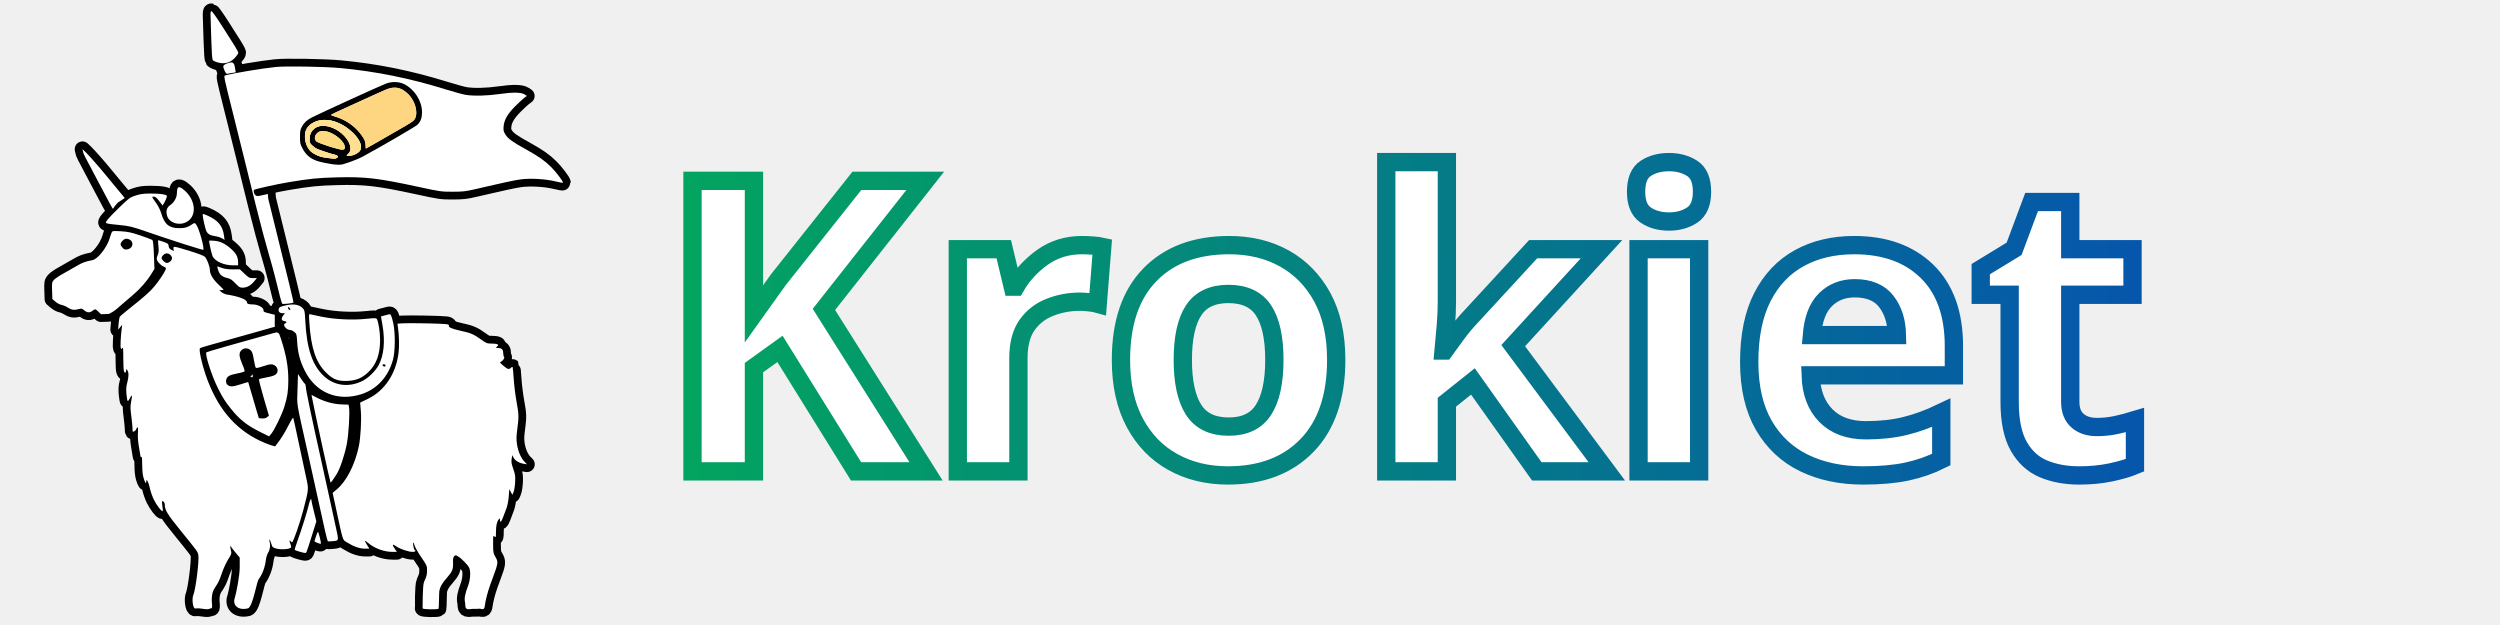
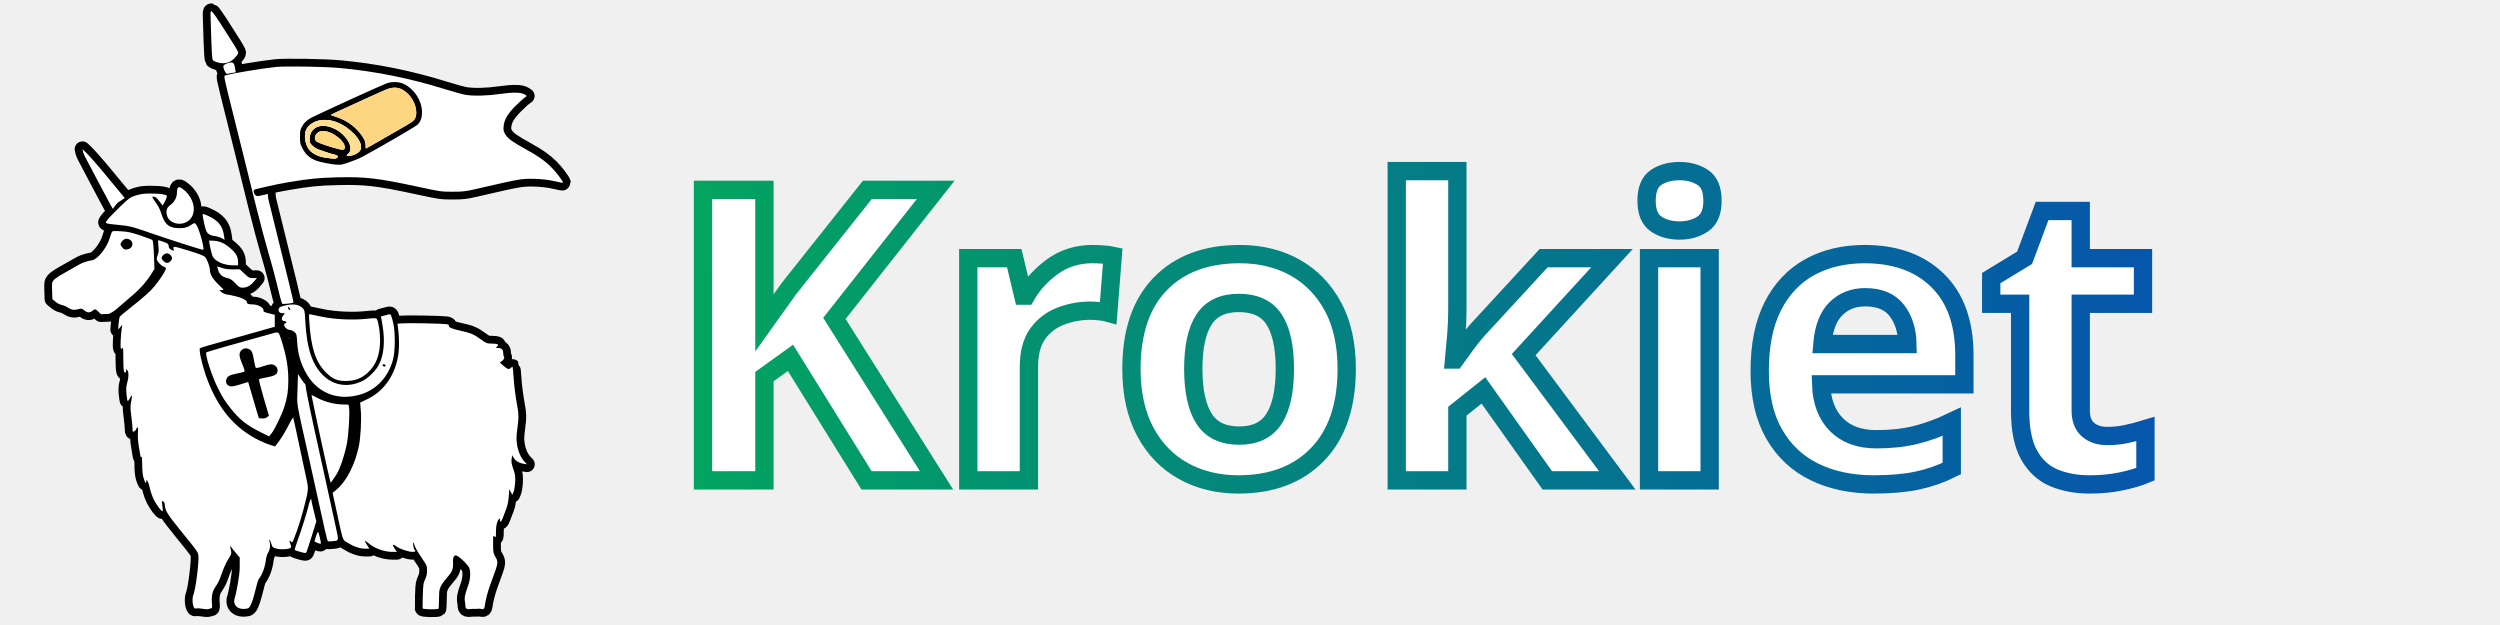
<svg xmlns="http://www.w3.org/2000/svg" xmlns:xlink="http://www.w3.org/1999/xlink" width="4096" height="1024" viewBox="0 0 4096 1024" version="1.1" id="svg1">
  <defs id="defs1">
    <linearGradient id="linearGradient6">
      <stop style="stop-color:#0900ff;stop-opacity:1;" offset="0" id="stop6" />
      <stop style="stop-color:#00ea1b;stop-opacity:1;" offset="1" id="stop7" />
    </linearGradient>
    <rect x="1203.616" y="124.871" width="2816.531" height="835.941" id="rect1" />
    <clipPath clipPathUnits="userSpaceOnUse" id="clipPath24">
      <rect style="fill:none;stroke:#000000;stroke-width:1;stroke-linecap:butt;stroke-linejoin:bevel;paint-order:stroke markers fill;stop-color:#000000" id="rect24" width="45" height="77.937" x="251.534" y="222.735" />
    </clipPath>
    <linearGradient id="swatch21">
      <stop style="stop-color:#ffffff;stop-opacity:1;" offset="0" id="stop21" />
    </linearGradient>
    <clipPath clipPathUnits="userSpaceOnUse" id="clipPath16">
      <rect style="fill:none;stroke:#000000;stroke-linecap:butt;stroke-linejoin:bevel;paint-order:stroke markers fill;stop-color:#000000" id="rect15" width="45.034" height="38.956" x="262.483" y="121.001" />
    </clipPath>
    <clipPath clipPathUnits="userSpaceOnUse" id="clipPath15">
      <rect style="fill:none;stroke:#000000;stroke-linecap:butt;stroke-linejoin:bevel;paint-order:stroke markers fill;stop-color:#000000" id="rect15-7" width="45.034" height="38.956" x="262.483" y="121.001" />
    </clipPath>
-     <linearGradient xlink:href="#linearGradient6" id="linearGradient7" x1="6096.865" y1="640.52" x2="-1111.565" y2="617.912" gradientUnits="userSpaceOnUse" gradientTransform="translate(53.95928,-83.39162)" />
+     <linearGradient xlink:href="#linearGradient6" id="linearGradient7" x1="6096.865" y1="640.52" x2="-1111.565" y2="617.912" gradientUnits="userSpaceOnUse" gradientTransform="translate(71.12814,-68.67545)" />
  </defs>
  <path d="m 345.053,28.869 c 0.227,5.962 0.782,23.617 1.23,39.231 0.52,18.107 1.366,29.138 2.336,30.451 0.837,1.131 4.927,2.939 9.09,4.016 10.753,2.782 19.717,0.166 27.278,-7.96 2.967,-3.187 5.393,-6.789 5.393,-8.004 0,-1.214 -2.65,-6.377 -5.887,-11.472 -3.239,-5.095 -12.616,-19.854 -20.842,-32.797 -8.224,-12.942 -15.867,-23.706 -16.982,-23.919 -1.72,-0.328 -1.967,1.265 -1.616,10.454 m 25.307,75.754 c -1.934,0.701 -3.868,2.181 -4.297,3.289 -1.17,3.02 4.099,13.974 6.316,13.132 1.001,-0.381 4.523,-1.093 7.826,-1.584 l 6.005,-0.892 -0.714,-4.772 c -1.48,-9.891 -2.704,-13.676 -11.987,-10.307 m 78.264,6.25 c -21.599,2.174 -70.823,10.378 -82.669,13.779 -2.798,0.802 -2.899,0.303 13.068,63.985 7.214,28.769 14.973,59.957 17.243,69.308 2.271,9.351 11.229,45.546 19.908,80.433 17.685,71.085 25.556,92.277 31.688,117.728 6.65,27.609 10.441,41.763 11.451,42.764 0.931,0.922 17.14,-0.844 18.3,-1.993 0.551,-0.544 -4.614,-21.836 -41.325,-170.386 l -0.56,-7.517 -14.41,3.135 c -8.994,1.912 -9.342,-8.923 -8.369,-9.888 1.047,-1.036 35.154,-8.996 56.801,-12.587 34.736,-5.762 48.164,-7.116 78.555,-7.914 46.666,-1.224 67.804,1.231 134.006,15.565 35.874,7.767 37.534,8.003 56.111,7.978 16.701,-0.022 21.333,-0.536 36.307,-4.039 43.525,-10.178 64.219,-14.652 74.466,-16.102 15.782,-2.232 41.15,-0.857 57.229,3.104 7.079,1.743 12.873,2.731 12.873,2.193 0,-2.491 -11.769,-18.02 -19.348,-25.528 -10.536,-10.437 -20.649,-17.572 -40.259,-28.404 -22.867,-12.631 -30.089,-17.758 -34.419,-24.432 -3.348,-5.158 -3.801,-6.943 -3.371,-13.279 0.735,-10.83 6.376,-20.809 18.841,-33.334 5.809,-5.837 12.539,-12.075 14.953,-13.863 l 4.391,-3.251 -3.731,-2.465 c -5.499,-3.633 -19.075,-3.861 -41.092,-0.687 -20.471,2.95 -42.265,3.484 -55.489,1.358 -4.595,-0.738 -19.744,-4.889 -33.667,-9.223 -57.704,-17.963 -112.976,-29.14 -171.202,-34.623 -25.774,-2.426 -89.403,-3.513 -106.281,-1.814 m -315.753,138.593 c 1.097,4.729 -0.261,2.026 23.659,47.083 22.34,42.081 24.575,46.673 25.488,46.615 0.363,-0.022 2.842,-5.119 7.909,-10.098 l 11.289,-7.506 -1.097,-1.377 c -1.436,-1.772 -7.366,-8.92 -13.175,-15.884 -5.809,-6.966 -13.703,-16.515 -17.541,-21.221 -10.879,-13.339 -27.265,-31.917 -32.6,-36.958 l -4.843,-4.577 0.91,3.924 M 290.605,309.475 c -0.437,1.619 -0.804,4.963 -0.813,7.434 -0.028,6.714 -4.675,15.023 -10.565,18.884 -6.071,3.98 -7.856,9.877 -5.425,17.914 3.471,11.478 19.509,16.569 31.744,10.078 16.87,-8.95 15.712,-34.413 -2.321,-51.04 -7.407,-6.828 -11.379,-7.858 -12.62,-3.27 m -68.165,10.828 c -9.4,3.022 -10.714,3.964 -25.914,18.575 -8.807,8.464 -17.867,17.829 -20.134,20.809 -5.12,6.733 -5.62,6.496 18.935,8.942 17.398,1.732 20.493,2.488 45.012,10.994 36.954,12.82 91.923,30.428 92.671,29.686 2.317,-2.294 -6.926,-35.42 -11.526,-41.307 -2.172,-2.779 -2.91,-3.026 -4.921,-1.648 -8.895,6.095 -13.09,7.473 -22.83,7.503 -16.7,0.051 -24.43,-6.408 -29.702,-24.819 -1.236,-4.316 -4.736,-11.378 -7.778,-15.694 -8.164,-11.581 -7.988,-11.117 -4.229,-11.117 2.501,0 4.716,1.811 8.855,7.243 l 5.521,7.243 2.923,-4.954 c 1.608,-2.724 3.302,-6.524 3.763,-8.442 0.795,-3.31 0.496,-3.561 -5.826,-4.904 -3.665,-0.779 -13.022,-1.389 -20.791,-1.355 -11.259,0.048 -16.139,0.708 -24.03,3.246 m 109.581,31.222 c 0,4.422 4.344,23.88 6.069,27.184 2.559,4.903 6.48,7.141 14.395,8.216 3.631,0.493 8.59,2.042 11.02,3.442 l 4.419,2.545 -0.935,-6.896 c -2.185,-16.121 -9.819,-25.273 -27.566,-33.048 -5.581,-2.446 -7.403,-2.8 -7.403,-1.443 m -148.877,29.038 c -0.72,1.363 -2.252,5.715 -3.409,9.672 -4.398,15.049 -19.429,34.239 -28.145,35.933 -12.14,2.361 -16.675,4.039 -26.189,9.694 -5.809,3.454 -15.83,9.163 -22.269,12.689 -6.439,3.525 -13.174,8.135 -14.966,10.246 -3.087,3.635 -3.236,4.562 -2.816,17.489 l 0.444,13.65 5.144,4.402 c 2.829,2.421 7.285,4.771 9.902,5.221 2.617,0.451 6.838,2.191 9.379,3.865 6.463,4.258 11.06,5.086 17.829,3.209 5.537,-1.535 6.052,-1.443 9.949,1.806 4.919,4.101 8.975,4.345 13.51,0.811 4.362,-3.399 4.691,-3.349 9.712,1.471 l 4.257,4.087 12.997,-0.47 c 9.083,-4.353 13.399,-8.751 16.984,-11.911 5.128,-4.52 14.735,-12.753 21.35,-18.295 12.727,-10.665 23.528,-22.953 31.442,-35.771 l 4.799,-7.773 -0.87,-22.887 c -0.565,-14.889 -1.414,-23.396 -2.431,-24.343 -0.859,-0.799 -9.713,-4.188 -19.676,-7.529 -15.191,-5.095 -20.335,-6.21 -31.867,-6.909 -12.637,-0.765 -13.86,-0.632 -15.06,1.645 m 20.687,11.45 c -1.702,0.841 -3.969,3.071 -5.037,4.955 -1.736,3.064 -1.706,3.785 0.289,6.802 3.286,4.967 6.121,6.033 11.447,4.304 8.484,-2.757 8.677,-13.349 0.296,-16.243 -2.79,-0.964 -4.781,-0.912 -6.995,0.182 m 55.205,1.641 c -0.248,0.245 -0.004,4.589 0.543,9.655 0.743,6.891 0.515,10.342 -0.91,13.719 -1.047,2.481 -1.902,5.662 -1.902,7.068 0,3.591 6.319,10.622 11.457,12.749 3.889,1.61 4.192,2.115 3.052,5.084 -1.933,5.035 -10.017,17.109 -18.055,26.963 -7.132,8.746 -16.118,16.726 -42.005,37.308 -7.261,5.774 -13.865,11.323 -14.673,12.332 -0.809,1.01 -1.813,6.249 -2.231,11.644 l -0.762,9.809 3.351,-3.924 3.351,-3.924 -0.811,5.885 c -1.541,11.181 -2.457,29.853 -1.576,32.125 0.828,2.138 0.985,2.142 2.52,0.063 1.332,-1.804 1.633,1.151 1.615,15.821 -0.013,9.92 0.44,19.68 1.005,21.688 1.159,4.112 3.57,3.591 3.635,-0.785 0.041,-2.801 0.086,-2.808 1.98,-0.327 2.535,3.321 2.458,11.147 -0.202,20.541 -1.644,5.803 -1.924,10.149 -1.203,18.723 0.518,6.14 1.489,11.165 2.163,11.165 0.672,0 2.214,-2.06 3.426,-4.577 3.441,-7.146 4.214,-5.43 2.211,4.904 -1.592,8.215 -1.571,11.522 0.153,24.744 1.094,8.395 1.991,17.685 1.991,20.644 0,5.078 0.158,5.298 2.799,3.899 1.538,-0.816 3.093,-2.603 3.454,-3.969 0.362,-1.368 1.262,-2.486 2.004,-2.486 0.857,0 1.071,3.206 0.586,8.828 -0.459,5.343 0.018,13.475 1.211,20.599 1.085,6.474 2.284,13.79 2.666,16.258 0.512,3.322 1.002,4.001 1.888,2.616 0.756,-1.184 1.203,3.449 1.216,12.604 0.013,9.331 0.766,17.002 2.12,21.579 2.415,8.17 4.501,11.151 4.501,6.432 0,-6.36 3.75,0.358 5.85,10.481 1.12,5.395 4.084,13.934 6.588,18.976 4.556,9.168 13.038,20.247 14.457,18.881 0.415,-0.399 0.238,-3.93 -0.392,-7.847 -0.628,-3.917 -0.856,-7.592 -0.503,-8.168 1.098,-1.789 4.366,1.872 4.366,4.891 0,9.363 3.949,15.901 26.035,43.097 27.699,34.111 27.897,34.385 28.953,39.961 1.636,8.636 -4.429,56.995 -8.223,65.558 -2.697,6.092 -0.734,22.641 3.145,22.016 9.456,-1.522 20.544,3.726 24.805,-0.387 5.379,1.857 1.31,-7.666 2.506,-18.976 0.694,-6.569 1.946,-10.203 5.227,-15.176 6.014,-9.118 6.489,-10.133 11.687,-24.933 2.543,-7.239 7.088,-16.939 10.101,-21.556 4.018,-6.159 5.267,-9.226 4.687,-11.513 -0.434,-1.715 -1.098,-4.962 -1.475,-7.217 -0.617,-3.692 -0.522,-3.839 0.964,-1.482 0.907,1.439 4.511,6.03 8.01,10.204 l 6.361,7.588 v 16.275 c 0,13.122 -5.797,43.168 -8.024,49.541 -4.114,11.778 4.646,21.363 21.385,17.461 7.866,-1.834 14.42,-43.36 17.594,-47.594 6.143,-8.195 10.499,-19.831 11.934,-31.88 0.47,-3.948 1.954,-8.951 3.297,-11.117 3.385,-5.459 4.464,-12.472 2.823,-18.358 -0.845,-3.032 -0.885,-4.478 -0.102,-3.703 0.706,0.7 2.044,3.873 2.973,7.052 1.571,5.375 2.139,5.905 8.109,7.576 8.011,2.24 22.962,1.02 24.12,-1.968 0.42,-1.083 -0.203,-3.975 -1.384,-6.427 -1.9,-3.947 -0.992,-6.522 1.112,-3.151 0.449,0.719 1.311,1.308 1.917,1.308 1.873,0 13.012,-31.915 18.418,-52.766 8.995,-34.693 8.91,-33.81 4.954,-52.178 -9.689,-44.972 -17.144,-79.762 -18.844,-87.963 -1.046,-5.035 -2.204,-10.001 -2.575,-11.034 -0.38,-1.058 -3.971,4.695 -8.213,13.158 -4.147,8.271 -10.685,19.229 -14.529,24.352 l -6.991,9.314 -6.872,-2.009 c -3.78,-1.104 -11.625,-4.265 -17.434,-7.023 -42.663,-20.256 -71.413,-55.119 -89.676,-108.742 -6.539,-19.201 -11.151,-40.994 -9.102,-43.024 0.696,-0.689 6.868,-2.745 13.715,-4.567 6.847,-1.822 16.013,-4.409 20.37,-5.749 4.357,-1.341 18.022,-5.188 30.366,-8.549 12.344,-3.362 28.088,-7.783 34.987,-9.825 6.898,-2.043 14.919,-4.326 17.823,-5.076 l 5.281,-1.361 v -9.883 -9.882 l -5.281,-1.293 c -13.37,-3.276 -13.203,-3.194 -13.203,-6.537 0,-4.172 -9.387,-9.1 -17.335,-9.1 -6.78,0 -9.73,-1.02 -9.73,-3.362 0,-4.708 -12.854,-9.709 -33.331,-12.969 -2.72,-0.433 -6.581,-2.214 -8.582,-3.958 l -3.636,-3.17 3.631,-0.041 c 1.996,-0.024 3.631,-0.288 3.631,-0.587 0,-0.299 -3.75,-4.112 -8.333,-8.471 -9.065,-8.623 -14.111,-17.037 -14.111,-23.529 0,-5.887 -4.765,-18.552 -8.26,-21.957 -1.889,-1.841 -10.719,-5.251 -24.377,-9.415 -27.455,-8.369 -27.556,-8.382 -26.999,-3.675 l 0.437,3.684 -3.983,-2.039 c -2.928,-1.501 -4.091,-3.122 -4.396,-6.127 -0.378,-3.718 -1.157,-4.353 -8.627,-7.024 -4.517,-1.615 -8.415,-2.736 -8.662,-2.49 m 83.549,0.651 c 0.015,3.891 4.315,22.895 5.843,25.825 4.28,8.199 18.741,14.571 33.07,14.571 h 8.615 l -0.008,-4.251 c -0.015,-8.887 -2.659,-14.514 -10.051,-21.391 -10.149,-9.443 -18.767,-13.773 -29.039,-14.589 -4.637,-0.369 -8.43,-0.443 -8.43,-0.165 m -75.204,23.641 c -1.48,1.573 -2.692,3.555 -2.692,4.401 0,3.092 5.495,8.43 8.678,8.43 3.882,0 8.485,-4.257 8.485,-7.847 0,-3.606 -4.61,-7.847 -8.53,-7.847 -1.788,0 -4.461,1.288 -5.941,2.863 m 89.272,21.842 c 2.275,9.418 6.374,13.538 15.637,15.711 5.333,1.25 7.895,2.92 13.337,8.685 5.931,6.283 7.351,7.136 11.882,7.133 6.902,-0.003 13.205,-3.411 18.737,-10.133 l 4.575,-5.558 h -6.323 c -5.862,0 -6.879,-0.524 -13.948,-7.205 l -7.624,-7.205 -10.978,0.132 c -7.714,0.093 -13.229,-0.628 -18.548,-2.422 l -7.57,-2.553 0.824,3.415 m 108.373,61.232 c -6.108,1.588 -7.759,2.593 -8.398,5.119 -1.05,4.142 1.539,7.032 6.3,7.032 h 3.839 l -2.808,3.763 c -3.652,4.891 -2.948,8.539 1.751,9.075 3.921,0.449 4.823,2.481 1.638,3.691 -5.146,1.957 1.422,10.936 7.998,10.936 1.662,0 4.758,1.448 6.881,3.217 3.682,3.07 3.897,3.84 4.661,16.675 1.035,17.434 4.749,31.395 12.443,46.787 17.996,36.001 53.455,50.831 92.396,38.644 25.54,-7.992 44.383,-28.434 52.116,-56.541 3.743,-13.604 3.99,-44.221 0.483,-59.899 -2.841,-12.701 -4.14,-15.367 -7.075,-14.528 -1.227,0.352 -4.666,1.262 -7.643,2.023 l -5.412,1.382 2.429,14.062 c 4.633,26.799 2.383,49.922 -6.428,66.095 -5.153,9.457 -16.807,20.805 -26.178,25.491 -21.903,10.952 -45.342,8.293 -62.502,-7.09 -19.651,-17.615 -29.154,-45.654 -31.409,-92.668 -0.65,-13.535 -1.139,-16.117 -3.554,-18.761 -6.403,-7.013 -16.388,-8.441 -31.528,-4.507 m 6.943,3.293 c 0,2.384 2.341,4.36 3.64,3.072 0.453,-0.449 -0.181,-1.81 -1.409,-3.026 -2.057,-2.039 -2.231,-2.043 -2.231,-0.046 m 34.872,24.077 c 2.71,41.608 10.493,65.127 27.026,81.663 11.597,11.601 19.678,14.763 35.801,14.014 13.97,-0.65 23.402,-4.614 33.505,-14.08 13.517,-12.664 19.676,-29.555 19.562,-53.657 -0.059,-12.762 -2.759,-29.602 -5.422,-33.833 -0.948,-1.507 -3.687,-1.526 -17.191,-0.127 -22.245,2.306 -50.568,1.011 -72.254,-3.302 -9.324,-1.855 -18.077,-3.713 -19.453,-4.129 -2.386,-0.722 -2.458,-0.102 -1.575,13.451 m 152.104,1.352 -7.76,0.57 0.801,5.795 c 1.986,14.35 2.376,30.931 0.992,42.085 -4.274,34.413 -22.829,62.114 -50.561,75.477 l -12.362,5.959 1.162,14.07 c 1.2,14.508 -0.436,43.564 -3.207,56.962 -6.329,30.609 -20.27,57.842 -36.583,71.469 l -6.448,5.386 3.594,16.636 c 14.335,66.367 12.233,59.578 19.978,64.502 10.45,6.643 20.704,10.268 29.143,10.302 l 7.562,0.031 -3.917,-6.118 c -2.153,-3.365 -3.647,-6.386 -3.315,-6.713 0.33,-0.327 2.722,1.25 5.314,3.505 9.952,8.655 25.795,14.514 39.321,14.542 l 7.639,0.016 -3.348,-4.881 c -4.958,-7.227 -4.164,-8.799 2.151,-4.269 6.137,4.405 20.134,9.15 26.986,9.15 4.255,0 5.892,-1.598 3.277,-3.199 -1.403,-0.859 -3.353,-11.03 -2.313,-12.061 0.387,-0.385 1.361,1.717 2.164,4.67 0.803,2.952 5.733,11.618 10.956,19.257 9.206,13.464 9.498,14.134 9.52,21.901 0.018,6.535 -0.885,9.942 -4.897,18.476 -2.705,5.755 -2.219,42.409 -2.419,43.335 -0.433,2.018 24.599,2.29 26.228,0.676 0.586,-0.581 0.709,-25.615 1.15,-28.43 1.134,-7.249 4.412,-13.103 12.368,-22.086 8.843,-9.981 10.577,-14.208 10.167,-24.785 -0.251,-6.503 0.19,-9.01 1.875,-10.684 2.058,-2.043 2.49,-2.009 6.601,0.526 6.197,3.82 16.528,14.597 18.187,18.972 2.506,6.61 1.607,19.147 -2.081,29.015 -5.199,13.915 -6.395,20.396 -4.976,26.964 1.357,6.279 -1.866,13.012 9.74,11.057 4.208,-0.709 7.77,0.145 14.506,-0.585 9.123,2.672 7.149,-1.114 9.403,-11.933 2.604,-12.5 5.237,-21.079 12.045,-39.235 8.652,-23.073 8.947,-25.459 4.168,-33.515 -3.542,-5.97 -3.786,-7.304 -3.839,-21.046 -0.056,-14.027 0.046,-14.579 2.31,-12.549 2.256,2.023 2.367,1.662 2.367,-7.694 0,-10.15 1.664,-17.304 4.794,-20.622 1.571,-1.665 1.807,-1.564 1.807,0.762 0,5.638 1.947,4.173 4.944,-3.718 1.714,-4.515 4.338,-11.445 5.833,-15.401 1.533,-4.06 3.091,-12.32 3.578,-18.964 l 0.862,-11.771 2.512,4.577 2.514,4.577 1.968,-4.577 c 1.084,-2.518 2.246,-9.712 2.581,-15.986 0.536,-10.012 0.166,-12.676 -3.022,-21.751 -2.932,-8.341 -3.454,-11.533 -2.701,-16.505 l 0.933,-6.165 2.332,4.308 c 2.63,4.856 9.267,8.766 16.812,9.906 l 5.082,0.766 -4.22,-4.424 c -5.855,-6.14 -10.497,-17.024 -12.208,-28.62 -1.149,-7.788 -1.034,-12.89 0.56,-24.765 2.683,-20.007 2.564,-23.987 -1.345,-45.272 -1.844,-10.033 -3.886,-26.689 -4.538,-37.013 -0.652,-10.325 -1.493,-19.076 -1.867,-19.446 -0.375,-0.371 -1.642,0.277 -2.819,1.443 -3.191,3.162 -4.991,2.659 -12.296,-3.441 -5.652,-4.72 -6.291,-5.692 -4.237,-6.445 3.499,-1.283 6.943,-6.551 5.33,-8.149 -0.72,-0.713 -1.308,-3.461 -1.308,-6.106 0,-5.582 -2.391,-8.067 -7.955,-8.262 -4.554,-0.16 -4.758,-0.527 -1.617,-2.911 3.555,-2.699 -0.104,-4.375 -9.607,-4.4 -7.469,-0.018 -8.525,-0.429 -17.163,-6.675 -11.697,-8.457 -17.165,-10.811 -32.983,-14.206 -14.467,-3.105 -20.695,-5.762 -19.674,-8.396 0.478,-1.233 -0.845,-2.009 -4.336,-2.548 -6.673,-1.028 -62.34,-2.047 -72.197,-1.321 m -212.061,16.334 c -58.622,16.247 -107.839,30.346 -108.682,31.135 -2.89,2.699 8.811,38.973 19.167,59.416 7.75,15.299 11.102,20.588 20.814,32.832 14.195,17.898 26.302,27.471 48.846,38.625 l 13.811,6.832 3.724,-4.418 c 5.079,-6.024 17.132,-30.865 21.21,-43.712 5.063,-15.951 6.555,-25.82 6.616,-43.755 0.074,-21.77 -3.34,-41.055 -11.985,-67.681 -3.817,-11.756 -4.031,-11.903 -13.521,-9.273 m -51.491,27.911 c -4.299,4.533 -3.924,9.679 1.667,22.886 3.797,8.969 4.354,11.314 2.885,12.138 -1.002,0.562 -6.735,1.997 -12.739,3.191 -7.527,1.495 -11.844,3.088 -13.906,5.131 -3.499,3.466 -3.952,9.789 -0.918,12.795 3.986,3.948 8.39,3.875 21.44,-0.357 6.935,-2.249 12.715,-3.951 12.843,-3.781 0.128,0.171 2.416,7.961 5.084,17.312 2.668,9.351 6.542,22.593 8.607,29.427 l 3.756,12.425 5.219,0.391 c 3.575,0.268 6.171,-0.374 8.248,-2.039 l 3.03,-2.43 -8.613,-29.349 c -4.737,-16.143 -8.174,-29.814 -7.638,-30.381 0.537,-0.566 6.27,-1.97 12.742,-3.118 13.621,-2.417 17.706,-5.11 17.706,-11.678 0,-5.175 -5.051,-9.675 -10.862,-9.675 -2.148,0 -8.337,1.559 -13.754,3.463 -5.887,2.07 -10.328,2.987 -11.044,2.278 -0.659,-0.653 -2.141,-6.772 -3.297,-13.599 -1.703,-10.069 -2.725,-12.97 -5.41,-15.357 -4.54,-4.037 -11.04,-3.896 -15.046,0.328 m 231.376,24.521 c 0.832,2.474 4.951,2.826 4.951,0.422 0,-1.212 -1.129,-2.057 -2.75,-2.057 -1.613,0 -2.524,0.676 -2.201,1.635 m -139.319,39.146 c -0.859,28.188 -2.874,15.728 16.882,104.39 5.369,24.097 12.194,54.995 15.163,68.662 11.703,53.843 16.611,75.087 17.569,76.037 0.416,0.411 4.357,0.334 8.759,-0.173 9.687,-1.114 9.483,0.158 3.981,-24.875 -2.211,-10.061 -6.641,-30.358 -9.845,-45.104 -3.203,-14.746 -7.912,-36.227 -10.464,-47.736 -12.739,-57.437 -15.852,-71.673 -21.915,-100.239 -3.611,-17.009 -6.564,-32.717 -6.564,-34.908 0,-2.192 -0.654,-4.385 -1.452,-4.874 -0.799,-0.489 -3.68,-4.303 -6.402,-8.476 l -4.951,-7.587 -0.759,24.883 m 23.684,13.377 c 3.198,17.762 29.471,138.281 30.373,139.325 0.63,0.728 3.752,-3.449 9.873,-13.203 5.846,-9.32 13.224,-31.238 16.949,-50.364 2.877,-14.771 5.042,-51.317 3.516,-59.358 l -0.857,-4.512 -10.232,-0.264 c -13.303,-0.343 -28.463,-4.304 -40.618,-10.613 l -9.732,-5.052 0.727,4.041 m -4.796,174.388 c -2.592,11.479 -12.632,43.703 -18.75,60.175 -3.008,8.099 -5.105,15.086 -4.662,15.525 0.444,0.441 4.695,1.868 9.446,3.173 8.075,2.218 8.714,2.23 9.782,0.167 0.628,-1.212 4.518,-13.018 8.645,-26.235 l 7.502,-24.029 -4.023,-16.192 c -2.211,-8.905 -4.021,-17.073 -4.021,-18.148 0,-4.682 -2.362,-1.329 -3.919,5.564 m 11.457,52.968 c -1.201,3.777 -2.35,7.452 -2.551,8.169 -0.36,1.276 9.416,5.137 10.441,4.122 0.852,-0.845 -3.67,-19.157 -4.732,-19.157 -0.535,0 -1.955,3.089 -3.158,6.866" stroke="none" fill="#000000" fill-rule="evenodd" id="path1" style="fill:#ffffff;stroke:#000000;stroke-width:25.414;stroke-linecap:round;stroke-linejoin:round;stroke-dasharray:none;stroke-opacity:1;paint-order:stroke markers fill" />
  <text xml:space="preserve" style="font-size:400px;font-family:Carlito;-inkscape-font-specification:Carlito;writing-mode:lr-tb;direction:ltr;fill:#ffffff;fill-opacity:1;stroke:#000000;stroke-width:7.067;stroke-opacity:1" x="709.336" y="995.064" id="text2">
    <tspan id="tspan2" x="709.336" y="995.064" />
  </text>
  <rect style="fill:#000000;fill-opacity:1;stroke:none;stroke-width:25.414;stroke-linecap:round;stroke-linejoin:round;stroke-dasharray:none;stroke-opacity:1;paint-order:stroke markers fill" id="rect36" width="4.637" height="3.564" x="408.91" y="611.756" />
  <path d="m 633.026,136.734 c -9.172,3.372 -105.442,47.305 -122.243,55.787 -7.955,4.016 -13.177,8.996 -16.477,15.716 -2.507,5.104 -2.78,6.699 -2.78,16.213 0,10.151 0.14,10.834 3.691,18 5.913,11.932 14.708,18.903 28.269,22.408 7.736,1.999 28.716,6.584 37.219,4.571 4.037,-0.955 22.919,-7.119 33.28,-12.686 27.299,-14.669 86.962,-49.36 89.87,-52.256 5.425,-5.401 7.586,-11.266 7.588,-20.589 0.005,-18.381 -12.18,-37.535 -29.356,-46.15 -7.955,-3.989 -19.838,-4.404 -29.061,-1.014 m -0.5,10.071 c -4.4,1.854 -15.875,6.964 -25.5,11.355 -67.535,30.811 -63.766,29.051 -64.399,30.074 -0.3,0.485 2.348,1.665 5.883,2.622 16.347,4.425 31.822,14.749 42.033,28.042 6.582,8.569 8.483,12.932 8.483,19.468 0,2.768 0.168,5.032 0.374,5.032 0.206,0 7.519,-4.132 16.25,-9.182 8.732,-5.051 26.224,-15.128 38.872,-22.396 21.161,-12.158 23.183,-13.56 25.336,-17.567 5.417,-10.085 0.282,-28.646 -11.064,-39.992 -11.127,-11.127 -22.168,-13.397 -36.268,-7.456 m -113,51.652 c -8.316,2.697 -14.66,7.629 -17.476,13.584 -4.634,9.803 -2.105,25.229 5.615,34.248 4.024,4.702 13.513,9.66 21.247,11.104 6.656,1.242 19.533,2.833 20.817,2.266 10.123,-4.473 -3.182,-6.508 -8.276,-7.758 -18.1,-6.595 -23.555,-5.905 -33.075,-16.436 -2.17,-4.158 -1.7,-13.087 0.955,-18.16 6.484,-12.387 21.936,-14.939 39.201,-6.473 20.496,10.05 32.662,32.995 21.958,41.414 -3.684,2.898 -3.045,3.492 3.081,2.859 6.335,-0.654 13.57,-4.429 16.21,-8.46 5.182,-7.909 -2.166,-21.889 -18.235,-34.694 -16.889,-13.458 -36.473,-18.538 -52.022,-13.494 m 5,16.736 c -7.882,2.778 -11.293,11.869 -6.166,16.435 3.381,3.012 37.144,13.84 42.166,13.523 3.727,-0.236 4.021,-0.476 4.315,-3.529 0.909,-9.446 -18.81,-25.469 -32.815,-26.664 -3.025,-0.258 -6.4,-0.153 -7.5,0.235" style="fill:#000000;fill-rule:evenodd;stroke:none" id="path1-5" />
  <path style="fill:#fed580;fill-opacity:1;fill-rule:nonzero;stroke:none;stroke-width:5.509;stroke-linecap:round;stroke-linejoin:round;stroke-dasharray:none;stroke-opacity:1;paint-order:stroke markers fill" d="m 645.248,143.66 c -6.807,0.011 -13.008,3.292 -19.149,5.834 -24.338,10.865 -48.55,22.013 -72.779,33.119 -3.533,1.748 -7.274,3.157 -10.599,5.284 -0.698,0.744 0.721,1.228 1.221,1.453 4.968,1.932 10.228,3.095 15.066,5.361 15.37,6.713 28.801,18.19 37.172,32.775 2.458,4.327 2.917,9.401 2.868,14.292 0.012,0.681 0.076,2.231 1.091,1.328 19.228,-10.828 38.302,-21.933 57.431,-32.938 6.428,-3.86 13.191,-7.264 19.099,-11.92 4.317,-3.397 5.523,-9.268 5.386,-14.492 -0.406,-10.153 -4.762,-19.984 -11.393,-27.606 -5.187,-5.659 -11.588,-10.764 -19.32,-12.203 -2.008,-0.363 -4.064,-0.285 -6.095,-0.287 z" id="path37" />
  <path style="fill:#ffe680;fill-opacity:1;fill-rule:nonzero;stroke:none;stroke-width:2.755;stroke-linecap:round;stroke-linejoin:round;stroke-dasharray:none;stroke-opacity:1;paint-order:stroke markers fill" d="m 531.648,196.435 c -7.281,0.006 -14.614,1.986 -20.771,5.907 -4.514,2.882 -8.396,7.074 -9.994,12.272 -1.39,4.452 -1.5,9.218 -0.963,13.821 0.927,6.508 3.387,12.928 7.671,17.974 3.046,3.418 7.094,5.75 11.175,7.719 4.009,1.903 8.287,3.234 12.685,3.848 5.174,0.806 10.368,1.56 15.596,1.896 1.221,0.004 2.549,0.238 3.628,-0.495 1.102,-0.615 2.53,-1.246 2.854,-2.592 0.093,-1.194 -1.184,-1.857 -2.097,-2.303 -3.798,-1.654 -8.001,-1.996 -11.877,-3.419 -5.979,-2.138 -12.111,-3.831 -18.028,-6.143 -4.327,-1.746 -8.25,-4.463 -11.421,-7.885 -0.877,-0.937 -1.952,-1.813 -2.187,-3.152 -0.911,-2.828 -0.752,-5.858 -0.59,-8.774 0.413,-4.02 1.78,-8.027 4.374,-11.189 3.142,-4.076 7.998,-6.598 13.004,-7.471 2.746,-0.527 5.573,-0.364 8.357,-0.209 7.489,0.905 14.643,3.849 20.966,7.902 6.408,4.205 12.03,9.741 16.032,16.288 2.014,3.395 3.641,7.126 4.124,11.059 0.027,2.023 0.254,4.131 -0.548,6.056 -0.598,1.784 -1.72,3.303 -3.163,4.506 -0.791,0.819 -1.957,1.418 -2.348,2.541 -0.054,0.758 0.948,0.857 1.505,0.842 5.97,0.179 11.966,-1.74 16.799,-5.228 2.49,-1.798 4.64,-4.404 4.982,-7.555 0.605,-4.48 -1.097,-8.882 -3.276,-12.709 -4.05,-6.921 -9.829,-12.658 -16.007,-17.692 -9.943,-8.032 -21.868,-14.041 -34.671,-15.539 -1.928,-0.243 -3.871,-0.286 -5.813,-0.274 z" id="path38" />
  <path style="fill:#ffd980;fill-opacity:1;fill-rule:nonzero;stroke:none;stroke-width:2.755;stroke-linecap:round;stroke-linejoin:round;stroke-dasharray:none;stroke-opacity:1;paint-order:stroke markers fill" d="m 528.045,214.679 c -1.836,0.019 -3.738,0.2 -5.348,1.168 -3.439,1.743 -6.179,5.06 -6.802,8.911 -0.187,1.672 -0.114,3.449 0.791,4.922 0.67,1.308 1.728,2.419 3.104,2.983 4.588,2.274 9.472,3.872 14.295,5.563 7.588,2.524 15.233,4.937 23.051,6.643 2.031,0.52 4.179,0.529 6.218,0.056 1.293,-0.387 1.504,-1.919 1.614,-3.064 0.31,-3.302 -1.426,-6.349 -3.255,-8.956 -3.882,-5.252 -9.108,-9.376 -14.68,-12.71 -4.509,-2.605 -9.424,-4.751 -14.641,-5.343 -1.444,-0.137 -2.897,-0.192 -4.347,-0.173 z" id="path39" />
  <path style="fill:#fedf94;fill-opacity:1;fill-rule:nonzero;stroke:none;stroke-width:7.792;stroke-linecap:round;stroke-linejoin:round;stroke-dasharray:none;stroke-opacity:1;paint-order:stroke markers fill" d="m 531.033,196.491 c -9.618,-0.097 -19.472,3.675 -26.012,10.834 -5.932,6.568 -6.31,16.268 -4.485,24.516 1.728,8.028 6.232,15.779 13.571,19.848 6.736,4.176 14.509,6.232 22.326,7.101 4.544,0.474 9.179,1.546 13.742,0.813 1.426,-0.602 4.049,-1.818 3.12,-3.76 -2.147,-2.407 -5.758,-2.461 -8.633,-3.472 -8.443,-2.517 -16.932,-5.077 -25.077,-8.469 -4.425,-2.262 -8.592,-5.453 -11.369,-9.581 -1.265,-3.305 -0.673,-7.012 -0.586,-10.448 0.897,-8.109 7.357,-15.088 15.313,-16.908 5.123,-1.339 10.576,-0.656 15.695,0.433 10.238,2.782 19.556,8.629 26.518,16.637 5.011,5.689 9.393,12.913 8.846,20.76 0.135,3.682 -2.701,6.269 -5.076,8.668 -0.78,0.55 -1.155,2.097 0.205,2.073 6.694,0.177 13.572,-2.103 18.703,-6.435 3.609,-3.027 4.581,-8.22 3.125,-12.575 -3.264,-10.392 -11.398,-18.326 -19.656,-24.999 -9.814,-7.715 -21.523,-13.531 -34.042,-14.872 -2.072,-0.152 -4.151,-0.189 -6.228,-0.163 z" id="path40" />
  <text xml:space="preserve" id="text1" style="font-size:400px;font-family:Carlito;-inkscape-font-specification:Carlito;writing-mode:lr-tb;direction:ltr;white-space:pre;shape-inside:url(#rect1);display:inline;fill:#000000;stroke-width:7.067" />
-   <text xml:space="preserve" style="font-style:normal;font-variant:normal;font-weight:normal;font-stretch:normal;font-size:666.667px;line-height:12.8;font-family:'Arial Black';-inkscape-font-specification:'Arial Black, ';letter-spacing:0px;writing-mode:lr-tb;direction:ltr;fill:#000000;stroke:url(#linearGradient7);stroke-width:30;stroke-dasharray:none;stroke-opacity:1" x="1074.579" y="772.285" id="text3">
-     <tspan id="tspan3" x="1074.579" y="772.285" style="font-style:normal;font-variant:normal;font-weight:bold;font-stretch:normal;font-size:666.667px;line-height:12.8;font-family:Sans;-inkscape-font-specification:'Sans Bold';letter-spacing:0px;fill:#ffffff;fill-opacity:1;stroke:url(#linearGradient7);stroke-width:30;stroke-dasharray:none;stroke-opacity:1">Krokiet</tspan>
+   <text xml:space="preserve" style="font-style:normal;font-variant:normal;font-weight:normal;font-stretch:normal;font-size:666.667px;line-height:12.8;font-family:'Arial Black';-inkscape-font-specification:'Arial Black, ';letter-spacing:0px;writing-mode:lr-tb;direction:ltr;fill:#000000;stroke:url(#linearGradient7);stroke-width:30;stroke-dasharray:none;stroke-opacity:1" x="1091.748" y="787.001" id="text3">
+     <tspan id="tspan3" x="1091.748" y="787.001" style="font-style:normal;font-variant:normal;font-weight:bold;font-stretch:normal;font-size:666.667px;line-height:12.8;font-family:Sans;-inkscape-font-specification:'Sans Bold';letter-spacing:0px;fill:#ffffff;fill-opacity:1;stroke:url(#linearGradient7);stroke-width:30;stroke-dasharray:none;stroke-opacity:1">Krokiet</tspan>
  </text>
+   <rect style="fill:#000000;stroke-width:30" id="rect2" width="13.441" height="11.815" x="407.89" y="608.745" />
</svg>
